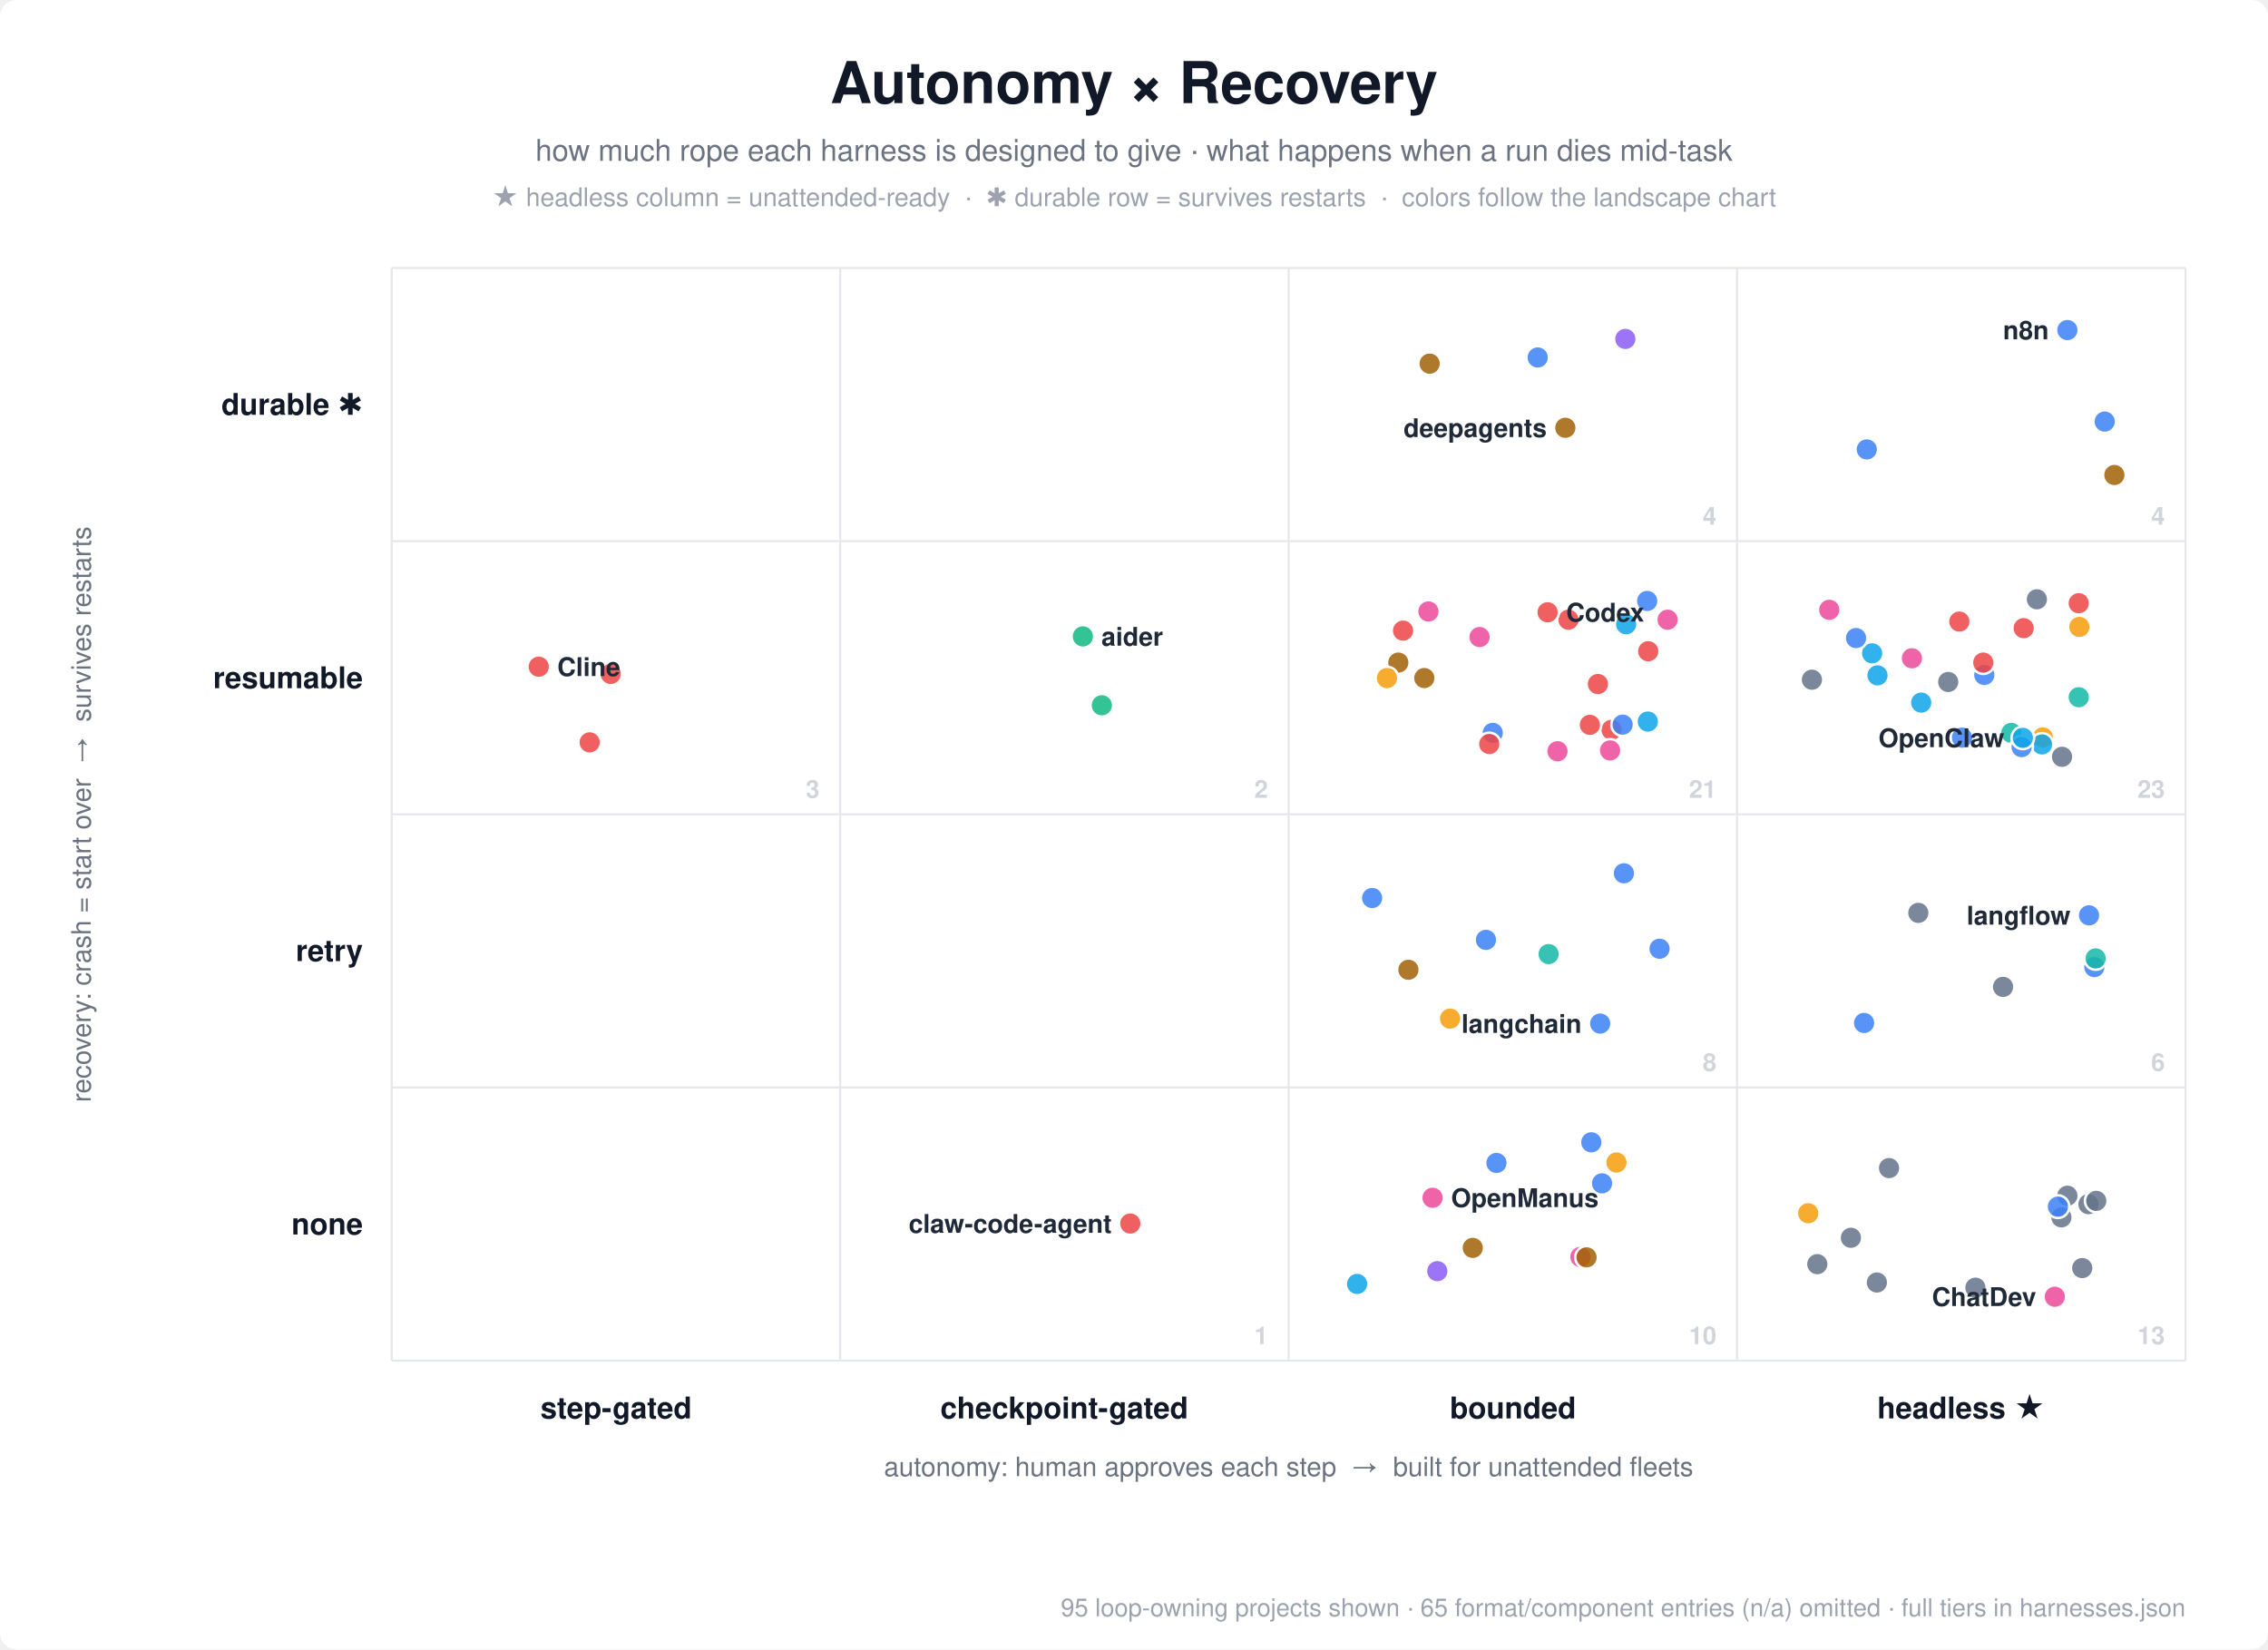
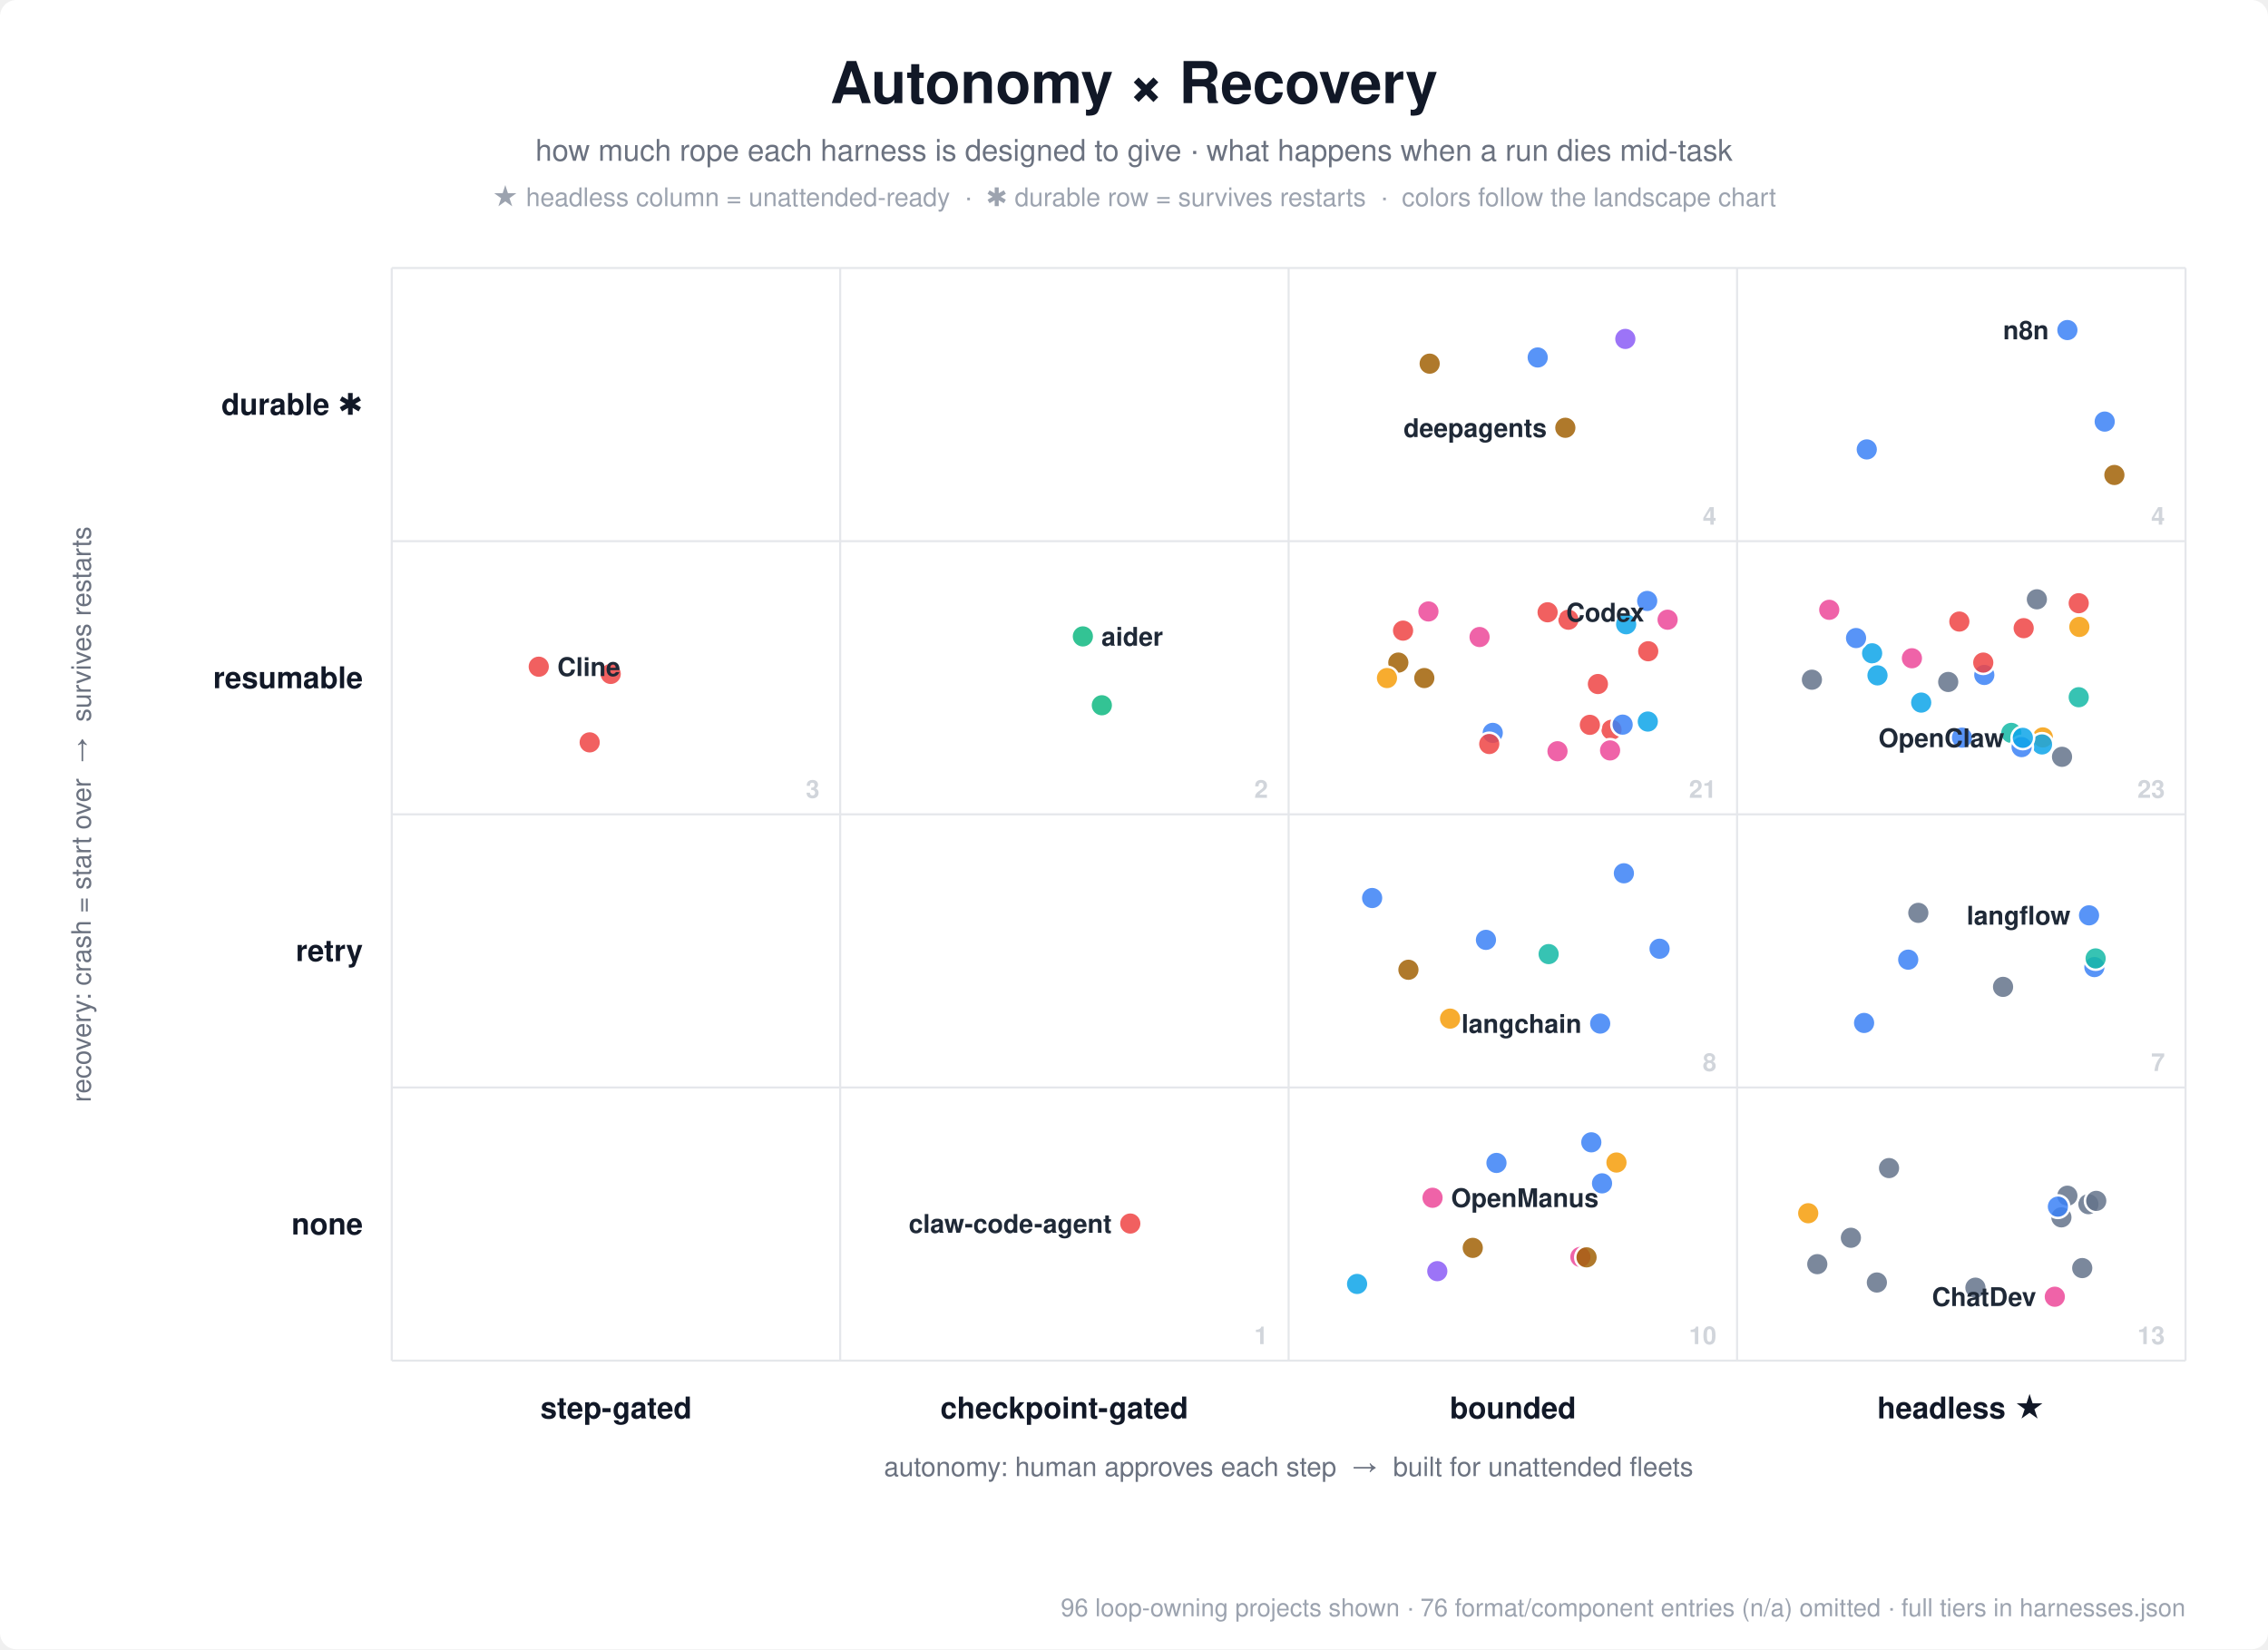
<svg xmlns="http://www.w3.org/2000/svg" viewBox="0 0 1100 800" font-family="-apple-system, 'Segoe UI', Helvetica, Arial, sans-serif">
  <rect width="1100" height="800" fill="#ffffff" rx="8" />
  <text x="550.0" y="50" text-anchor="middle" font-size="28" font-weight="700" fill="#111827">Autonomy × Recovery</text>
  <text x="550.0" y="78" text-anchor="middle" font-size="14.5" fill="#6b7280">how much rope each harness is designed to give · what happens when a run dies mid-task</text>
  <text x="550.0" y="100" text-anchor="middle" font-size="12.5" fill="#9ca3af">★ headless column = unattended-ready  ·  ✱ durable row = survives restarts  ·  colors follow the landscape chart</text>
  <line x1="190.0" y1="130" x2="190.0" y2="660" stroke="#e5e7eb" stroke-width="1" />
  <line x1="407.5" y1="130" x2="407.5" y2="660" stroke="#e5e7eb" stroke-width="1" />
  <line x1="625.0" y1="130" x2="625.0" y2="660" stroke="#e5e7eb" stroke-width="1" />
  <line x1="842.5" y1="130" x2="842.5" y2="660" stroke="#e5e7eb" stroke-width="1" />
  <line x1="1060.0" y1="130" x2="1060.0" y2="660" stroke="#e5e7eb" stroke-width="1" />
  <line x1="190" y1="130.0" x2="1060" y2="130.0" stroke="#e5e7eb" stroke-width="1" />
  <line x1="190" y1="262.5" x2="1060" y2="262.5" stroke="#e5e7eb" stroke-width="1" />
  <line x1="190" y1="395.0" x2="1060" y2="395.0" stroke="#e5e7eb" stroke-width="1" />
  <line x1="190" y1="527.5" x2="1060" y2="527.5" stroke="#e5e7eb" stroke-width="1" />
  <line x1="190" y1="660.0" x2="1060" y2="660.0" stroke="#e5e7eb" stroke-width="1" />
  <text x="298.8" y="688" text-anchor="middle" font-size="14.5" font-weight="600" fill="#111827">step-gated</text>
  <text x="516.2" y="688" text-anchor="middle" font-size="14.5" font-weight="600" fill="#111827">checkpoint-gated</text>
  <text x="733.8" y="688" text-anchor="middle" font-size="14.5" font-weight="600" fill="#111827">bounded</text>
  <text x="951.2" y="688" text-anchor="middle" font-size="14.5" font-weight="600" fill="#111827">headless ★</text>
  <text x="625.0" y="716" text-anchor="middle" font-size="13" fill="#6b7280">autonomy: human approves each step  →  built for unattended fleets</text>
  <text x="176" y="598.8" text-anchor="end" font-size="14.5" font-weight="600" fill="#111827">none</text>
  <text x="176" y="466.2" text-anchor="end" font-size="14.5" font-weight="600" fill="#111827">retry</text>
  <text x="176" y="333.8" text-anchor="end" font-size="14.5" font-weight="600" fill="#111827">resumable</text>
  <text x="176" y="201.2" text-anchor="end" font-size="14.5" font-weight="600" fill="#111827">durable ✱</text>
  <text x="44" y="395" font-size="13" fill="#6b7280" transform="rotate(-90 44 395)" text-anchor="middle">recovery: crash = start over  →  survives restarts</text>
  <text x="832.5" y="652.0" text-anchor="end" font-size="12" fill="#d1d5db" font-weight="700">10</text>
  <text x="832.5" y="254.5" text-anchor="end" font-size="12" fill="#d1d5db" font-weight="700">4</text>
  <text x="832.5" y="387.0" text-anchor="end" font-size="12" fill="#d1d5db" font-weight="700">21</text>
  <text x="397.5" y="387.0" text-anchor="end" font-size="12" fill="#d1d5db" font-weight="700">3</text>
  <text x="1050.0" y="387.0" text-anchor="end" font-size="12" fill="#d1d5db" font-weight="700">23</text>
  <text x="615.0" y="652.0" text-anchor="end" font-size="12" fill="#d1d5db" font-weight="700">1</text>
  <text x="832.5" y="519.5" text-anchor="end" font-size="12" fill="#d1d5db" font-weight="700">8</text>
  <text x="1050.0" y="652.0" text-anchor="end" font-size="12" fill="#d1d5db" font-weight="700">13</text>
  <text x="1050.0" y="254.5" text-anchor="end" font-size="12" fill="#d1d5db" font-weight="700">4</text>
-   <text x="1050.0" y="519.5" text-anchor="end" font-size="12" fill="#d1d5db" font-weight="700">6</text>
+   <text x="1050.0" y="519.5" text-anchor="end" font-size="12" fill="#d1d5db" font-weight="700">7</text>
  <text x="615.0" y="387.0" text-anchor="end" font-size="12" fill="#d1d5db" font-weight="700">2</text>
  <circle cx="958.1" cy="624.6" r="5.5" fill="#64748b" fill-opacity="0.85" stroke="#ffffff" stroke-width="1.2" />
  <circle cx="931.8" cy="340.8" r="5.5" fill="#0ea5e9" fill-opacity="0.85" stroke="#ffffff" stroke-width="1.2" />
  <circle cx="916.2" cy="566.6" r="5.5" fill="#64748b" fill-opacity="0.85" stroke="#ffffff" stroke-width="1.2" />
  <circle cx="897.7" cy="600.4" r="5.5" fill="#64748b" fill-opacity="0.85" stroke="#ffffff" stroke-width="1.2" />
  <circle cx="703.3" cy="494.1" r="5.5" fill="#f59e0b" fill-opacity="0.85" stroke="#ffffff" stroke-width="1.2" />
  <circle cx="1009.9" cy="615.1" r="5.5" fill="#64748b" fill-opacity="0.85" stroke="#ffffff" stroke-width="1.2" />
  <circle cx="725.8" cy="564.1" r="5.5" fill="#3b82f6" fill-opacity="0.85" stroke="#ffffff" stroke-width="1.2" />
  <circle cx="887.2" cy="295.8" r="5.5" fill="#ec4899" fill-opacity="0.85" stroke="#ffffff" stroke-width="1.2" />
  <circle cx="971.5" cy="478.7" r="5.5" fill="#64748b" fill-opacity="0.85" stroke="#ffffff" stroke-width="1.2" />
  <circle cx="784.0" cy="563.9" r="5.5" fill="#f59e0b" fill-opacity="0.85" stroke="#ffffff" stroke-width="1.2" />
  <circle cx="781.6" cy="354.0" r="5.5" fill="#ef4444" fill-opacity="0.85" stroke="#ffffff" stroke-width="1.2" />
  <circle cx="975.5" cy="355.5" r="5.5" fill="#14b8a6" fill-opacity="0.85" stroke="#ffffff" stroke-width="1.2" />
  <circle cx="777.0" cy="574.0" r="5.5" fill="#3b82f6" fill-opacity="0.85" stroke="#ffffff" stroke-width="1.2" />
  <circle cx="697.1" cy="616.6" r="5.5" fill="#8b5cf6" fill-opacity="0.85" stroke="#ffffff" stroke-width="1.2" />
  <circle cx="877.0" cy="588.5" r="5.5" fill="#f59e0b" fill-opacity="0.85" stroke="#ffffff" stroke-width="1.2" />
  <circle cx="548.2" cy="593.5" r="5.5" fill="#ef4444" fill-opacity="0.85" stroke="#ffffff" stroke-width="1.2" />
  <circle cx="788.3" cy="164.4" r="5.5" fill="#8b5cf6" fill-opacity="0.85" stroke="#ffffff" stroke-width="1.2" />
  <circle cx="881.4" cy="613.2" r="5.5" fill="#64748b" fill-opacity="0.85" stroke="#ffffff" stroke-width="1.2" />
  <circle cx="714.3" cy="605.3" r="5.5" fill="#a16207" fill-opacity="0.85" stroke="#ffffff" stroke-width="1.2" />
  <circle cx="878.8" cy="329.7" r="5.5" fill="#64748b" fill-opacity="0.85" stroke="#ffffff" stroke-width="1.2" />
  <circle cx="1012.9" cy="584.1" r="5.5" fill="#64748b" fill-opacity="0.85" stroke="#ffffff" stroke-width="1.2" />
  <circle cx="910.3" cy="622.1" r="5.5" fill="#64748b" fill-opacity="0.85" stroke="#ffffff" stroke-width="1.2" />
  <circle cx="930.4" cy="442.8" r="5.5" fill="#64748b" fill-opacity="0.85" stroke="#ffffff" stroke-width="1.2" />
  <circle cx="1016.7" cy="582.5" r="5.5" fill="#64748b" fill-opacity="0.85" stroke="#ffffff" stroke-width="1.2" />
  <circle cx="658.2" cy="622.8" r="5.5" fill="#0ea5e9" fill-opacity="0.85" stroke="#ffffff" stroke-width="1.2" />
  <circle cx="1002.7" cy="580.0" r="5.5" fill="#64748b" fill-opacity="0.85" stroke="#ffffff" stroke-width="1.2" />
  <circle cx="1000.1" cy="367.1" r="5.5" fill="#64748b" fill-opacity="0.85" stroke="#ffffff" stroke-width="1.2" />
  <circle cx="798.9" cy="291.5" r="5.5" fill="#3b82f6" fill-opacity="0.85" stroke="#ffffff" stroke-width="1.2" />
  <circle cx="999.8" cy="590.5" r="5.5" fill="#64748b" fill-opacity="0.85" stroke="#ffffff" stroke-width="1.2" />
  <circle cx="678.2" cy="321.4" r="5.5" fill="#a16207" fill-opacity="0.85" stroke="#ffffff" stroke-width="1.2" />
  <circle cx="787.6" cy="423.6" r="5.5" fill="#3b82f6" fill-opacity="0.85" stroke="#ffffff" stroke-width="1.2" />
  <circle cx="998.1" cy="585.3" r="5.5" fill="#3b82f6" fill-opacity="0.85" stroke="#ffffff" stroke-width="1.2" />
  <circle cx="1025.5" cy="230.4" r="5.5" fill="#a16207" fill-opacity="0.85" stroke="#ffffff" stroke-width="1.2" />
  <circle cx="987.9" cy="290.7" r="5.5" fill="#64748b" fill-opacity="0.85" stroke="#ffffff" stroke-width="1.2" />
  <circle cx="690.8" cy="328.9" r="5.5" fill="#a16207" fill-opacity="0.85" stroke="#ffffff" stroke-width="1.2" />
  <circle cx="724.0" cy="355.5" r="5.5" fill="#3b82f6" fill-opacity="0.85" stroke="#ffffff" stroke-width="1.2" />
  <circle cx="1015.8" cy="469.1" r="5.5" fill="#3b82f6" fill-opacity="0.85" stroke="#ffffff" stroke-width="1.2" />
  <circle cx="990.8" cy="357.7" r="5.5" fill="#f59e0b" fill-opacity="0.85" stroke="#ffffff" stroke-width="1.2" />
  <circle cx="1016.4" cy="464.9" r="5.5" fill="#14b8a6" fill-opacity="0.85" stroke="#ffffff" stroke-width="1.2" />
  <circle cx="672.7" cy="328.9" r="5.5" fill="#f59e0b" fill-opacity="0.85" stroke="#ffffff" stroke-width="1.2" />
  <circle cx="766.5" cy="609.7" r="5.5" fill="#ec4899" fill-opacity="0.85" stroke="#ffffff" stroke-width="1.2" />
  <circle cx="808.8" cy="300.6" r="5.5" fill="#ec4899" fill-opacity="0.85" stroke="#ffffff" stroke-width="1.2" />
  <circle cx="717.6" cy="309.0" r="5.5" fill="#ec4899" fill-opacity="0.85" stroke="#ffffff" stroke-width="1.2" />
  <circle cx="951.6" cy="357.8" r="5.5" fill="#3b82f6" fill-opacity="0.85" stroke="#ffffff" stroke-width="1.2" />
  <circle cx="799.2" cy="350.0" r="5.5" fill="#0ea5e9" fill-opacity="0.85" stroke="#ffffff" stroke-width="1.2" />
  <circle cx="944.9" cy="330.8" r="5.5" fill="#64748b" fill-opacity="0.85" stroke="#ffffff" stroke-width="1.2" />
  <circle cx="788.7" cy="302.8" r="5.5" fill="#0ea5e9" fill-opacity="0.85" stroke="#ffffff" stroke-width="1.2" />
  <circle cx="990.4" cy="361.1" r="5.5" fill="#0ea5e9" fill-opacity="0.85" stroke="#ffffff" stroke-width="1.2" />
  <circle cx="693.4" cy="176.4" r="5.5" fill="#a16207" fill-opacity="0.85" stroke="#ffffff" stroke-width="1.2" />
  <circle cx="1008.5" cy="304.1" r="5.5" fill="#f59e0b" fill-opacity="0.85" stroke="#ffffff" stroke-width="1.2" />
  <circle cx="980.5" cy="362.4" r="5.5" fill="#3b82f6" fill-opacity="0.85" stroke="#ffffff" stroke-width="1.2" />
  <circle cx="962.4" cy="327.4" r="5.5" fill="#3b82f6" fill-opacity="0.85" stroke="#ffffff" stroke-width="1.2" />
  <circle cx="771.8" cy="554.1" r="5.5" fill="#3b82f6" fill-opacity="0.85" stroke="#ffffff" stroke-width="1.2" />
  <circle cx="296.2" cy="326.9" r="5.5" fill="#ef4444" fill-opacity="0.85" stroke="#ffffff" stroke-width="1.2" />
  <circle cx="905.4" cy="218.0" r="5.5" fill="#3b82f6" fill-opacity="0.85" stroke="#ffffff" stroke-width="1.2" />
  <circle cx="683.1" cy="470.4" r="5.5" fill="#a16207" fill-opacity="0.85" stroke="#ffffff" stroke-width="1.2" />
  <circle cx="961.9" cy="321.4" r="5.5" fill="#ef4444" fill-opacity="0.85" stroke="#ffffff" stroke-width="1.2" />
  <circle cx="286.0" cy="360.1" r="5.5" fill="#ef4444" fill-opacity="0.85" stroke="#ffffff" stroke-width="1.2" />
  <circle cx="799.4" cy="315.9" r="5.5" fill="#ef4444" fill-opacity="0.85" stroke="#ffffff" stroke-width="1.2" />
  <circle cx="745.8" cy="173.4" r="5.5" fill="#3b82f6" fill-opacity="0.85" stroke="#ffffff" stroke-width="1.2" />
  <circle cx="760.7" cy="300.6" r="5.5" fill="#ef4444" fill-opacity="0.85" stroke="#ffffff" stroke-width="1.2" />
  <circle cx="722.3" cy="360.9" r="5.5" fill="#ef4444" fill-opacity="0.85" stroke="#ffffff" stroke-width="1.2" />
  <circle cx="720.7" cy="455.9" r="5.5" fill="#3b82f6" fill-opacity="0.85" stroke="#ffffff" stroke-width="1.2" />
  <circle cx="759.2" cy="207.5" r="5.5" fill="#a16207" fill-opacity="0.85" stroke="#ffffff" stroke-width="1.2" />
  <circle cx="769.5" cy="609.9" r="5.5" fill="#a16207" fill-opacity="0.85" stroke="#ffffff" stroke-width="1.2" />
  <circle cx="692.8" cy="296.6" r="5.5" fill="#ec4899" fill-opacity="0.85" stroke="#ffffff" stroke-width="1.2" />
  <circle cx="751.1" cy="462.8" r="5.5" fill="#14b8a6" fill-opacity="0.85" stroke="#ffffff" stroke-width="1.2" />
  <circle cx="996.6" cy="629.0" r="5.5" fill="#ec4899" fill-opacity="0.85" stroke="#ffffff" stroke-width="1.2" />
  <circle cx="534.4" cy="342.1" r="5.5" fill="#10b981" fill-opacity="0.85" stroke="#ffffff" stroke-width="1.2" />
  <circle cx="908.0" cy="316.9" r="5.5" fill="#0ea5e9" fill-opacity="0.85" stroke="#ffffff" stroke-width="1.2" />
  <circle cx="1020.8" cy="204.5" r="5.5" fill="#3b82f6" fill-opacity="0.85" stroke="#ffffff" stroke-width="1.2" />
  <circle cx="787.0" cy="351.5" r="5.5" fill="#3b82f6" fill-opacity="0.85" stroke="#ffffff" stroke-width="1.2" />
  <circle cx="525.2" cy="308.7" r="5.5" fill="#10b981" fill-opacity="0.85" stroke="#ffffff" stroke-width="1.2" />
  <circle cx="665.5" cy="435.6" r="5.5" fill="#3b82f6" fill-opacity="0.85" stroke="#ffffff" stroke-width="1.2" />
  <circle cx="1008.2" cy="292.6" r="5.5" fill="#ef4444" fill-opacity="0.85" stroke="#ffffff" stroke-width="1.2" />
+   <circle cx="925.5" cy="465.5" r="5.5" fill="#3b82f6" fill-opacity="0.85" stroke="#ffffff" stroke-width="1.2" />
  <circle cx="780.9" cy="364.0" r="5.5" fill="#ec4899" fill-opacity="0.85" stroke="#ffffff" stroke-width="1.2" />
  <circle cx="694.8" cy="581.0" r="5.5" fill="#ec4899" fill-opacity="0.85" stroke="#ffffff" stroke-width="1.2" />
  <circle cx="755.4" cy="364.4" r="5.5" fill="#ec4899" fill-opacity="0.85" stroke="#ffffff" stroke-width="1.2" />
  <circle cx="261.3" cy="323.4" r="5.5" fill="#ef4444" fill-opacity="0.85" stroke="#ffffff" stroke-width="1.2" />
  <circle cx="680.5" cy="305.9" r="5.5" fill="#ef4444" fill-opacity="0.85" stroke="#ffffff" stroke-width="1.2" />
  <circle cx="927.3" cy="319.3" r="5.5" fill="#ec4899" fill-opacity="0.85" stroke="#ffffff" stroke-width="1.2" />
  <circle cx="1008.2" cy="338.2" r="5.5" fill="#14b8a6" fill-opacity="0.85" stroke="#ffffff" stroke-width="1.2" />
  <circle cx="950.3" cy="301.5" r="5.5" fill="#ef4444" fill-opacity="0.85" stroke="#ffffff" stroke-width="1.2" />
  <circle cx="771.1" cy="351.6" r="5.5" fill="#ef4444" fill-opacity="0.85" stroke="#ffffff" stroke-width="1.2" />
  <circle cx="775.0" cy="331.8" r="5.5" fill="#ef4444" fill-opacity="0.85" stroke="#ffffff" stroke-width="1.2" />
  <circle cx="804.9" cy="460.2" r="5.5" fill="#3b82f6" fill-opacity="0.85" stroke="#ffffff" stroke-width="1.2" />
  <circle cx="750.6" cy="297.0" r="5.5" fill="#ef4444" fill-opacity="0.85" stroke="#ffffff" stroke-width="1.2" />
  <circle cx="776.1" cy="496.5" r="5.5" fill="#3b82f6" fill-opacity="0.85" stroke="#ffffff" stroke-width="1.2" />
  <circle cx="904.1" cy="496.2" r="5.5" fill="#3b82f6" fill-opacity="0.85" stroke="#ffffff" stroke-width="1.2" />
  <circle cx="1013.2" cy="444.0" r="5.5" fill="#3b82f6" fill-opacity="0.85" stroke="#ffffff" stroke-width="1.2" />
  <circle cx="900.2" cy="309.5" r="5.5" fill="#3b82f6" fill-opacity="0.85" stroke="#ffffff" stroke-width="1.2" />
  <circle cx="981.5" cy="304.7" r="5.5" fill="#ef4444" fill-opacity="0.85" stroke="#ffffff" stroke-width="1.2" />
  <circle cx="1002.7" cy="160.1" r="5.5" fill="#3b82f6" fill-opacity="0.85" stroke="#ffffff" stroke-width="1.2" />
  <circle cx="910.6" cy="327.6" r="5.5" fill="#0ea5e9" fill-opacity="0.85" stroke="#ffffff" stroke-width="1.2" />
  <circle cx="981.1" cy="357.9" r="5.5" fill="#0ea5e9" fill-opacity="0.85" stroke="#ffffff" stroke-width="1.2" />
  <text x="703.8" y="585.5" text-anchor="start" font-size="12.5" font-weight="600" fill="#1f2937">OpenManus</text>
  <text x="750.2" y="212.0" text-anchor="end" font-size="12.5" font-weight="600" fill="#1f2937">deepagents</text>
  <text x="759.6" y="301.5" text-anchor="start" font-size="12.5" font-weight="600" fill="#1f2937">Codex</text>
  <text x="270.3" y="327.9" text-anchor="start" font-size="12.5" font-weight="600" fill="#1f2937">Cline</text>
  <text x="972.1" y="362.4" text-anchor="end" font-size="12.5" font-weight="600" fill="#1f2937">OpenClaw</text>
  <text x="539.2" y="598.0" text-anchor="end" font-size="12.5" font-weight="600" fill="#1f2937">claw-code-agent</text>
  <text x="767.1" y="501.0" text-anchor="end" font-size="12.5" font-weight="600" fill="#1f2937">langchain</text>
  <text x="987.6" y="633.5" text-anchor="end" font-size="12.5" font-weight="600" fill="#1f2937">ChatDev</text>
  <text x="993.7" y="164.6" text-anchor="end" font-size="12.5" font-weight="600" fill="#1f2937">n8n</text>
  <text x="1004.2" y="448.5" text-anchor="end" font-size="12.5" font-weight="600" fill="#1f2937">langflow</text>
  <text x="534.2" y="313.2" text-anchor="start" font-size="12.5" font-weight="600" fill="#1f2937">aider</text>
-   <text x="1060" y="784" text-anchor="end" font-size="12" fill="#9ca3af">95 loop-owning projects shown · 65 format/component entries (n/a) omitted · full tiers in harnesses.json</text>
+   <text x="1060" y="784" text-anchor="end" font-size="12" fill="#9ca3af">96 loop-owning projects shown · 76 format/component entries (n/a) omitted · full tiers in harnesses.json</text>
</svg>
